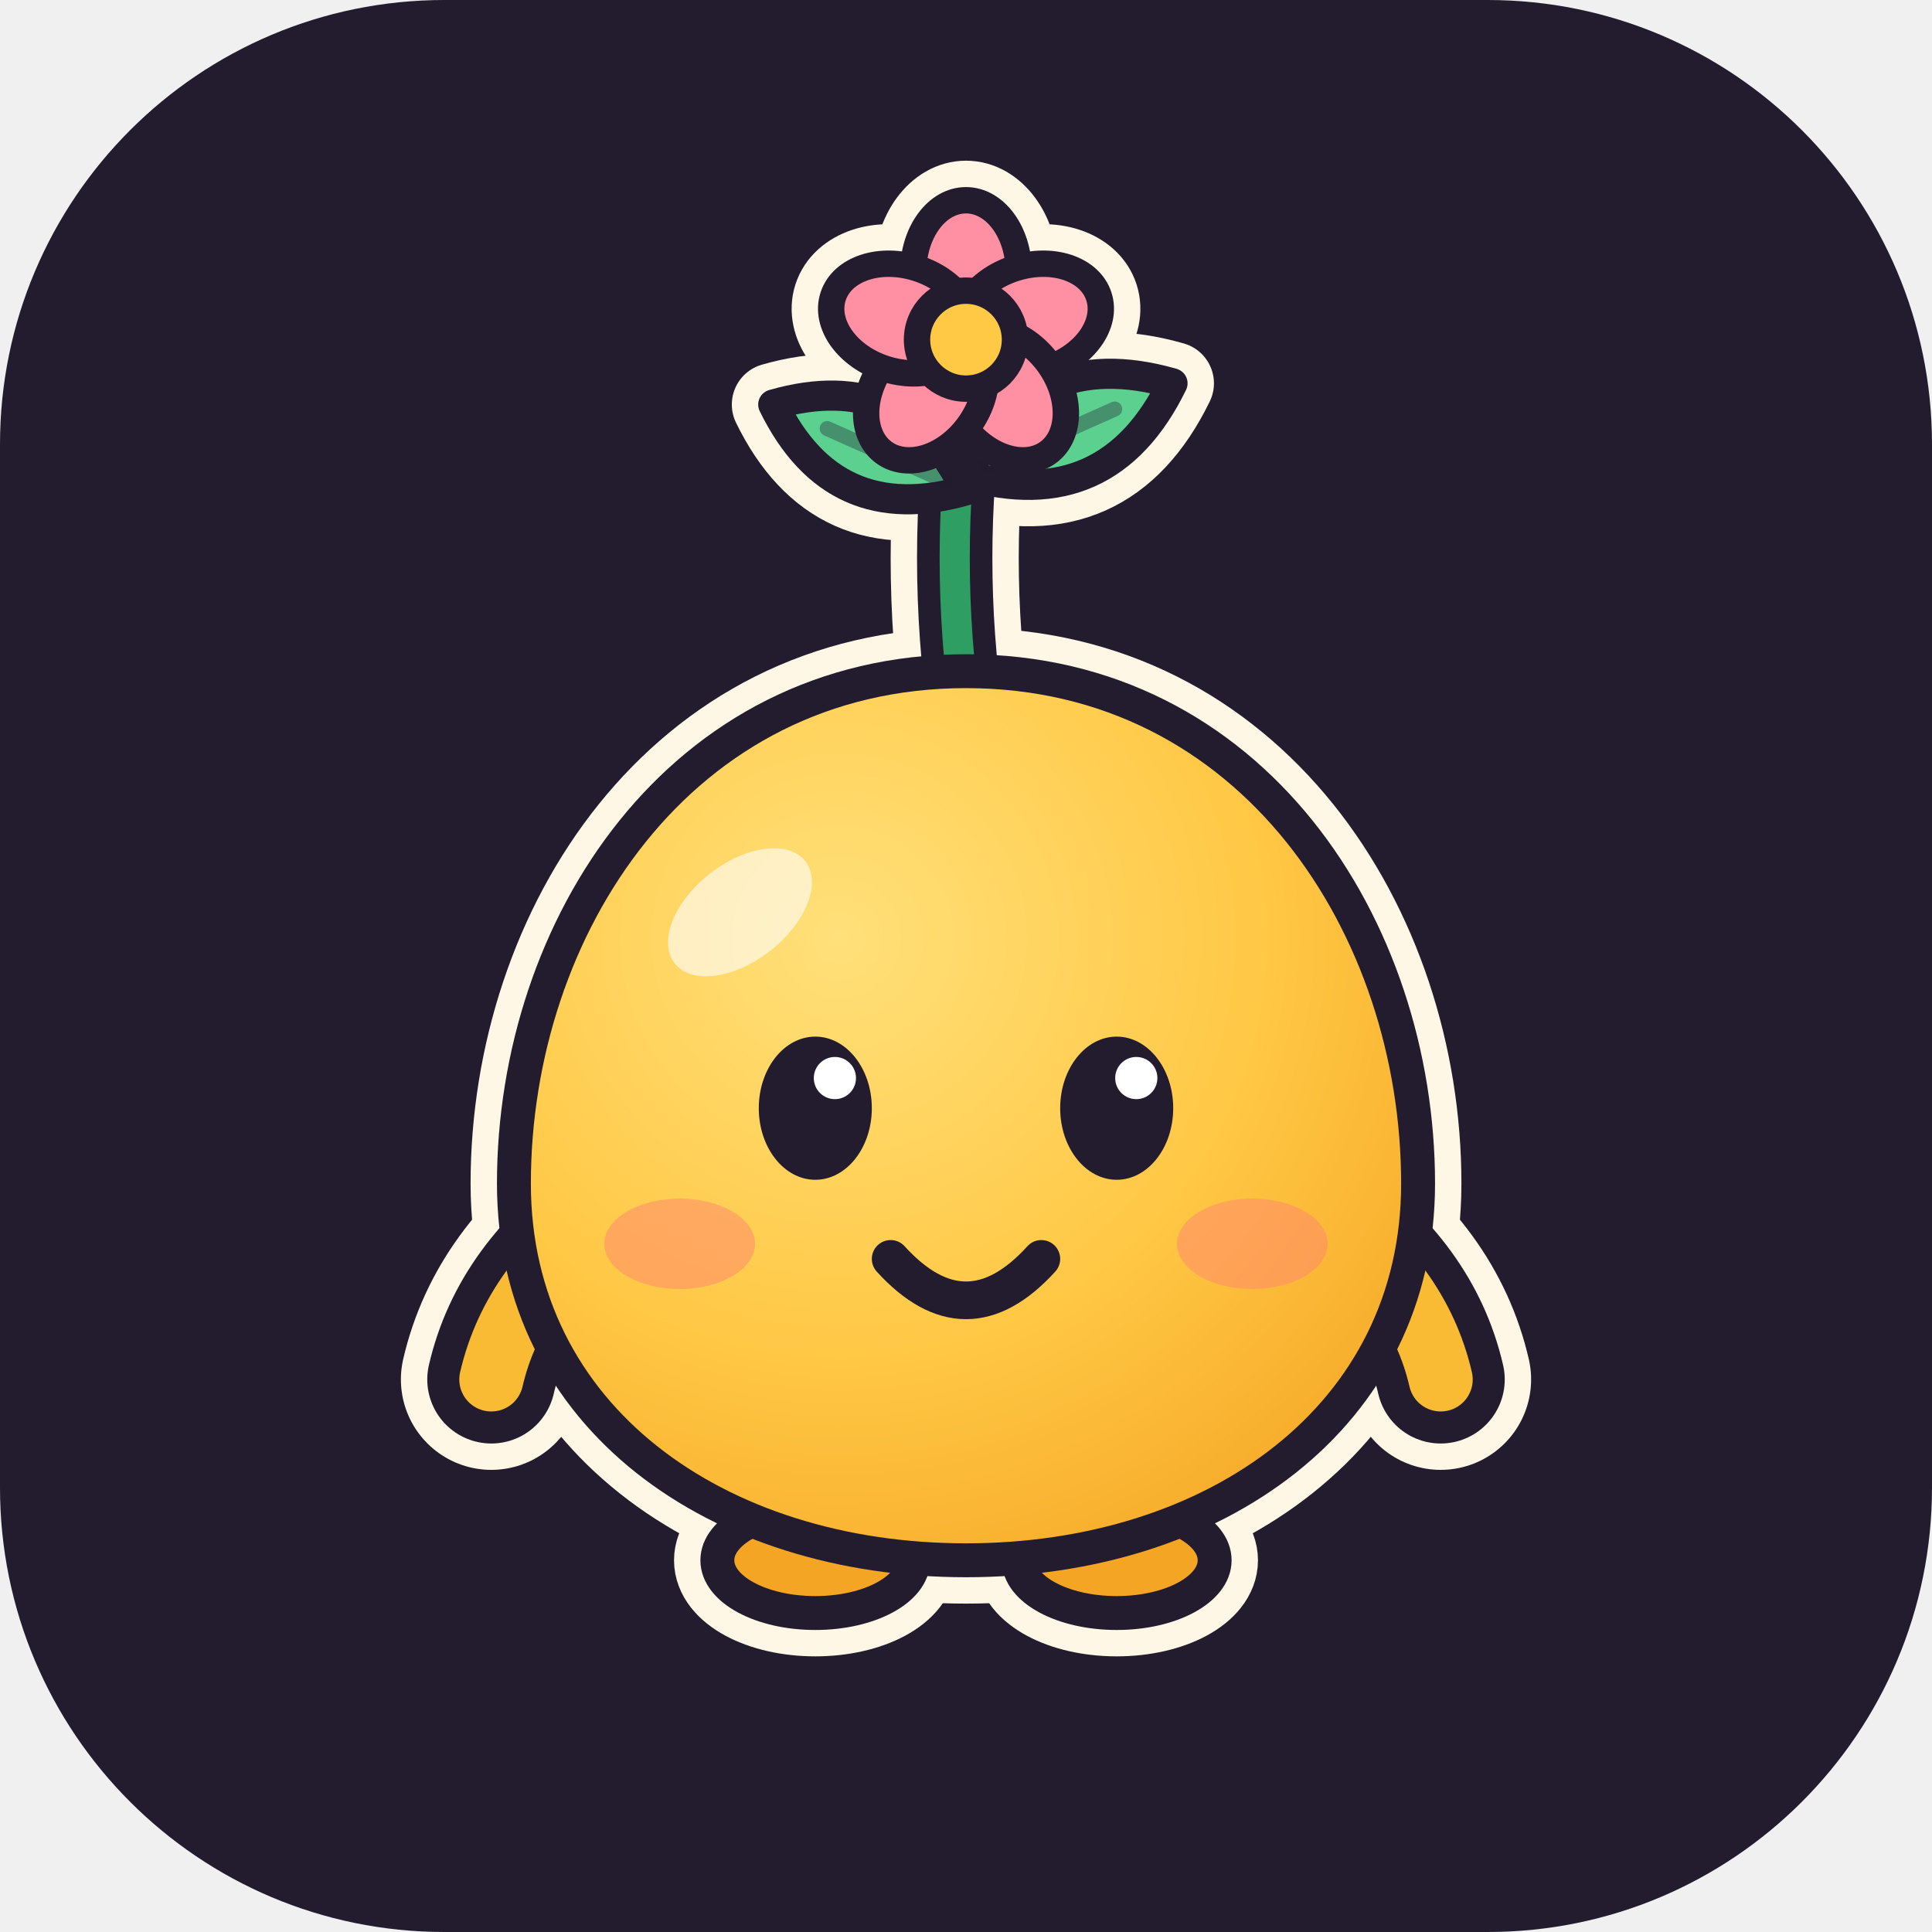
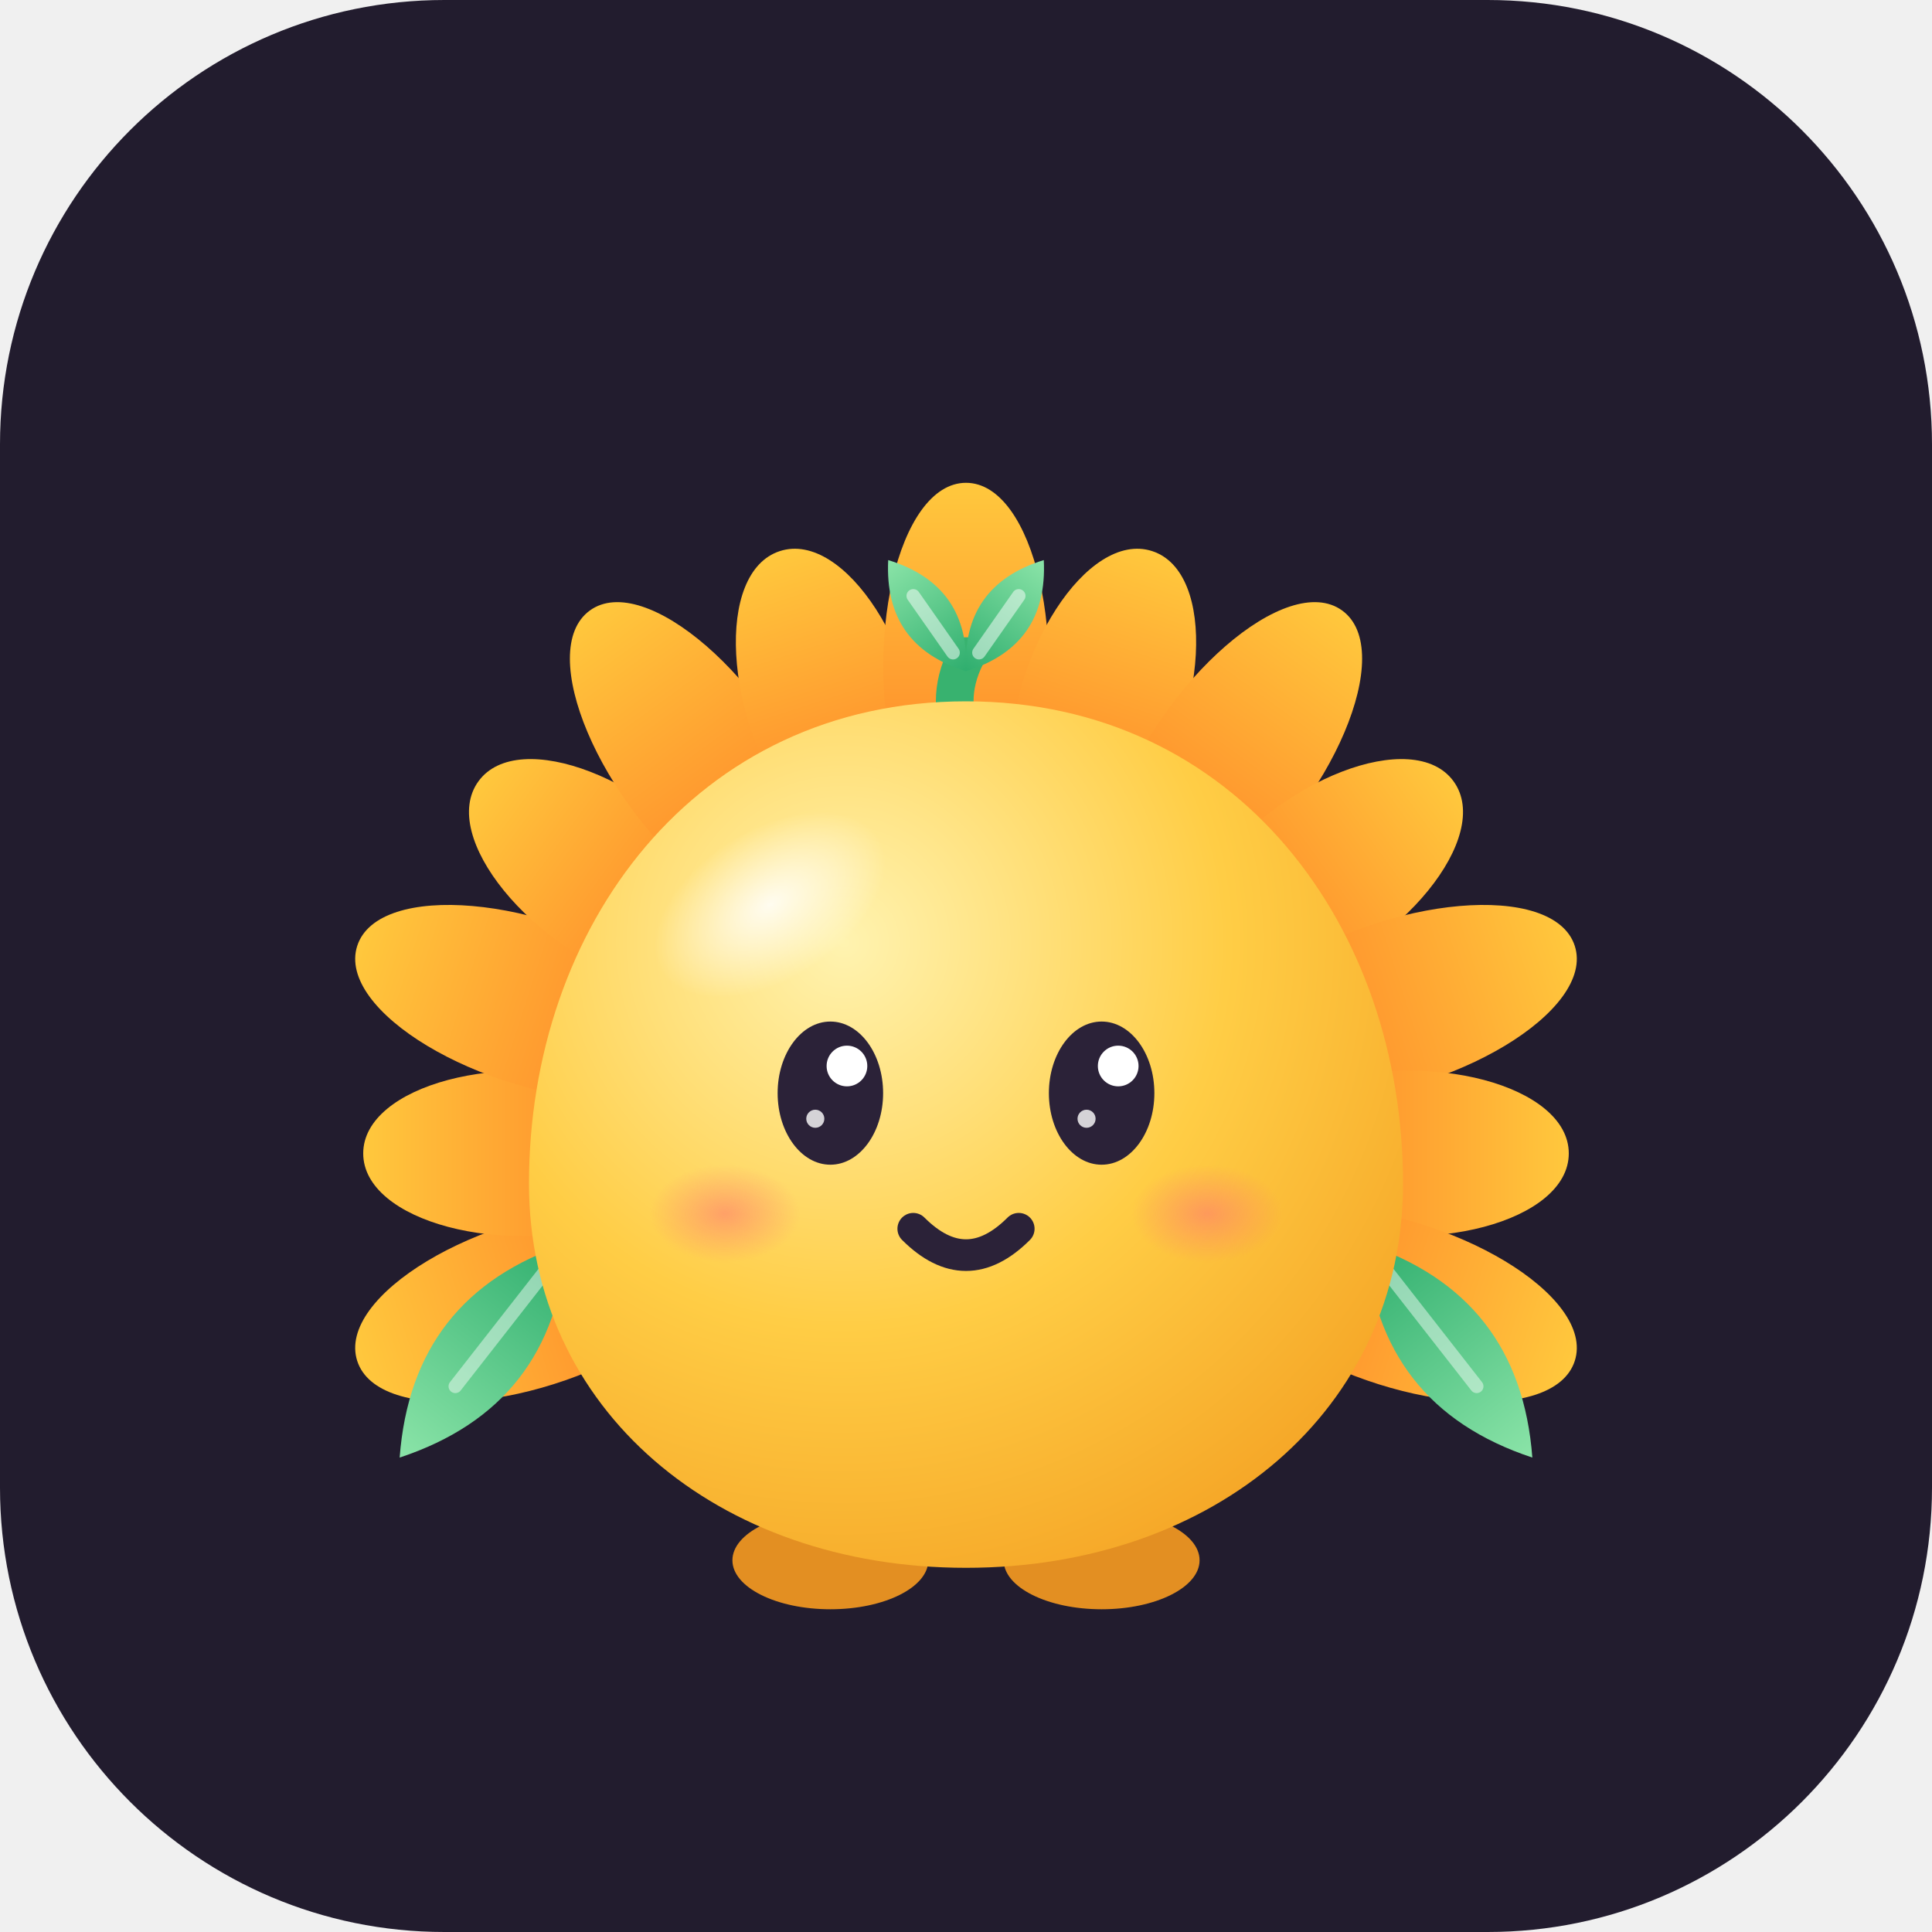
<svg xmlns="http://www.w3.org/2000/svg" viewBox="0 0 200 200">
  <rect width="200" height="200" rx="46" fill="#221c2e" />
  <svg x="22" y="18" width="156" height="156" viewBox="0 0 200 200" overflow="visible">
    <defs>
-       <radialGradient id="fav-body" cx="0.36" cy="0.3" r="0.85">
-         <stop offset="0" stop-color="#ffe07a" />
-         <stop offset="0.55" stop-color="#ffc845" />
-         <stop offset="1" stop-color="#f5a524" />
+       <radialGradient id="fav-body" cx="0.36" cy="0.28" r="0.88">
+         <stop offset="0" stop-color="#fff3b0" />
+         <stop offset="0.5" stop-color="#ffcd45" />
+         <stop offset="1" stop-color="#f39c1f" />
      </radialGradient>
+       <linearGradient id="fav-arm" x1="0" y1="0" x2="1" y2="0">
+         <stop offset="0" stop-color="#ffcd45" />
+         <stop offset="1" stop-color="#f39c1f" />
+       </linearGradient>
+       <linearGradient id="fav-leaf" x1="0" y1="0" x2="1" y2="0">
+         <stop offset="0" stop-color="#2fae6e" />
+         <stop offset="1" stop-color="#8be4a8" />
+       </linearGradient>
+       <linearGradient id="fav-petal" x1="0" y1="0" x2="1" y2="0">
+         <stop offset="0" stop-color="#ff8a2a" />
+         <stop offset="1" stop-color="#ffc83d" />
+       </linearGradient>
+       <linearGradient id="fav-bud" x1="0" y1="0" x2="0" y2="1">
+         <stop offset="0" stop-color="#ffb4a2" />
+         <stop offset="1" stop-color="#ff6a55" />
+       </linearGradient>
+       <radialGradient id="fav-shine">
+         <stop offset="0" stop-color="#fff" stop-opacity="0.85" />
+         <stop offset="1" stop-color="#fff" stop-opacity="0" />
+       </radialGradient>
+       <radialGradient id="fav-blush">
+         <stop offset="0" stop-color="#ff7d6e" stop-opacity="0.6" />
+         <stop offset="1" stop-color="#ff7d6e" stop-opacity="0" />
+       </radialGradient>
+       <radialGradient id="fav-shadow">
+         <stop offset="0" stop-color="#000" stop-opacity="0.22" />
+         <stop offset="1" stop-color="#000" stop-opacity="0" />
+       </radialGradient>
+       <linearGradient id="fav-spark" x1="0" y1="0" x2="1" y2="1">
+         <stop offset="0" stop-color="#ffe27a" />
+         <stop offset="1" stop-color="#ff9a3c" />
+       </linearGradient>
    </defs>
    <g class="pip-hop">
      <g class="pip-all">
-         <g class="pip-rim" style="color:#fff7e6">
+         <g transform="translate(100 188) scale(1) translate(-100 -188)">
          <g>
-             <g class="pip-sprout">
-               <path d="M100 72 Q97 51 100 30" fill="none" stroke="currentColor" stroke-width="17" stroke-linecap="round" />
-               <g transform="translate(100 40) rotate(-24)">
-                 <path d="M0 0 Q15 -12.6 30 0 Q15 12.6 0 0 Z" fill="currentColor" stroke="currentColor" stroke-width="11" stroke-linejoin="round" />
+             <g class="pip-petals">
+               <g transform="translate(56.3 145.5) rotate(-198)">
+                 <path d="M0 -9 C17.55 -14 39 -9 39 0 C39 9 17.55 14 0 9 Z" fill="url(#fav-petal)" />
              </g>
-               <g transform="translate(100 42) rotate(-156)">
-                 <path d="M0 0 Q14 -11.76 28 0 Q14 11.76 0 0 Z" fill="currentColor" stroke="currentColor" stroke-width="11" stroke-linejoin="round" />
+               <g transform="translate(54.0 130.0) rotate(-180)">
+                 <path d="M0 -9 C15.3 -14 34 -9 34 0 C34 9 15.3 14 0 9 Z" fill="url(#fav-petal)" />
              </g>
-               <ellipse cx="100.0" cy="13.0" rx="7" ry="9.5" transform="rotate(0 100.0 13.0)" fill="currentColor" stroke="currentColor" stroke-width="10.5" />
-               <ellipse cx="108.6" cy="19.2" rx="7" ry="9.5" transform="rotate(72 108.6 19.2)" fill="currentColor" stroke="currentColor" stroke-width="10.5" />
-               <ellipse cx="105.3" cy="29.3" rx="7" ry="9.5" transform="rotate(144 105.3 29.3)" fill="currentColor" stroke="currentColor" stroke-width="10.5" />
-               <ellipse cx="94.7" cy="29.3" rx="7" ry="9.5" transform="rotate(216 94.7 29.3)" fill="currentColor" stroke="currentColor" stroke-width="10.5" />
-               <ellipse cx="91.4" cy="19.2" rx="7" ry="9.5" transform="rotate(288 91.4 19.2)" fill="currentColor" stroke="currentColor" stroke-width="10.5" />
-               <circle cx="100" cy="22" r="6.5" fill="currentColor" stroke="currentColor" stroke-width="10.5" />
+               <g transform="translate(56.3 114.5) rotate(-162)">
+                 <path d="M0 -9 C17.55 -14 39 -9 39 0 C39 9 17.55 14 0 9 Z" fill="url(#fav-petal)" />
+               </g>
+               <g transform="translate(62.8 100.6) rotate(-144)">
+                 <path d="M0 -9 C15.3 -14 34 -9 34 0 C34 9 15.3 14 0 9 Z" fill="url(#fav-petal)" />
+               </g>
+               <g transform="translate(73.0 89.5) rotate(-126)">
+                 <path d="M0 -9 C17.55 -14 39 -9 39 0 C39 9 17.55 14 0 9 Z" fill="url(#fav-petal)" />
+               </g>
+               <g transform="translate(85.8 82.4) rotate(-108)">
+                 <path d="M0 -9 C15.3 -14 34 -9 34 0 C34 9 15.3 14 0 9 Z" fill="url(#fav-petal)" />
+               </g>
+               <g transform="translate(100.0 80.0) rotate(-90)">
+                 <path d="M0 -9 C17.55 -14 39 -9 39 0 C39 9 17.55 14 0 9 Z" fill="url(#fav-petal)" />
+               </g>
+               <g transform="translate(114.2 82.4) rotate(-72)">
+                 <path d="M0 -9 C15.3 -14 34 -9 34 0 C34 9 15.3 14 0 9 Z" fill="url(#fav-petal)" />
+               </g>
+               <g transform="translate(127.0 89.5) rotate(-54)">
+                 <path d="M0 -9 C17.55 -14 39 -9 39 0 C39 9 17.55 14 0 9 Z" fill="url(#fav-petal)" />
+               </g>
+               <g transform="translate(137.2 100.6) rotate(-36)">
+                 <path d="M0 -9 C15.3 -14 34 -9 34 0 C34 9 15.3 14 0 9 Z" fill="url(#fav-petal)" />
+               </g>
+               <g transform="translate(143.7 114.5) rotate(-18)">
+                 <path d="M0 -9 C17.55 -14 39 -9 39 0 C39 9 17.55 14 0 9 Z" fill="url(#fav-petal)" />
+               </g>
+               <g transform="translate(146.0 130.0) rotate(0)">
+                 <path d="M0 -9 C15.3 -14 34 -9 34 0 C34 9 15.3 14 0 9 Z" fill="url(#fav-petal)" />
+               </g>
+               <g transform="translate(143.7 145.5) rotate(18)">
+                 <path d="M0 -9 C17.55 -14 39 -9 39 0 C39 9 17.55 14 0 9 Z" fill="url(#fav-petal)" />
+               </g>
            </g>
          </g>
-           <path d="M53 138 Q40 147 37 160" fill="none" stroke="currentColor" stroke-width="24" stroke-linecap="round" />
-           <path d="M147 138 Q160 147 163 160" fill="none" stroke="currentColor" stroke-width="24" stroke-linecap="round" />
-           <ellipse cx="80" cy="184" rx="13" ry="7" fill="currentColor" stroke="currentColor" stroke-width="11.5" />
-           <ellipse cx="120" cy="184" rx="13" ry="7" fill="currentColor" stroke="currentColor" stroke-width="11.5" />
-           <path d="M100 66 C138 66 160 100 160 134 C160 165 133 184 100 184 C67 184 40 165 40 134 C40 100 62 66 100 66 Z" fill="currentColor" stroke="currentColor" stroke-width="11.5" stroke-linejoin="round" />
+           <g>
+             <g class="pip-sprout" style="transform-origin:100px 72px">
+               <path d="M100 76 Q97 70 100 64" fill="none" stroke="#38b26f" stroke-width="5" stroke-linecap="round" />
+               <g transform="translate(100 66) rotate(-55)">
+                 <path d="M0 0 Q9 -7 18 0 Q9 7 0 0 Z" fill="url(#fav-leaf)" />
+                 <path d="M3 0 L12.2 0" stroke="#fff" stroke-opacity="0.5" stroke-width="1.8" stroke-linecap="round" />
+               </g>
+               <g transform="translate(100 66) rotate(-125)">
+                 <path d="M0 0 Q9 -7 18 0 Q9 7 0 0 Z" fill="url(#fav-leaf)" />
+                 <path d="M3 0 L12.2 0" stroke="#fff" stroke-opacity="0.5" stroke-width="1.8" stroke-linecap="round" />
+               </g>
+             </g>
+           </g>
+           <g transform="translate(47 142) rotate(128)">
+             <path d="M0 0 Q18 -12 36 0 Q18 12 0 0 Z" fill="url(#fav-leaf)" />
+             <path d="M4 0 L24 0" stroke="#fff" stroke-opacity="0.45" stroke-width="1.8" stroke-linecap="round" />
+           </g>
+           <g transform="translate(153 142) rotate(52)">
+             <path d="M0 0 Q18 -12 36 0 Q18 12 0 0 Z" fill="url(#fav-leaf)" />
+             <path d="M4 0 L24 0" stroke="#fff" stroke-opacity="0.45" stroke-width="1.8" stroke-linecap="round" />
+           </g>
+           <ellipse cx="82" cy="184" rx="13" ry="6.5" fill="#e38f22" />
+           <ellipse cx="118" cy="184" rx="13" ry="6.5" fill="#e38f22" />
+           <path d="M100 70 C136 70 158 100 158 134 C158 164 133 185 100 185 C67 185 42 164 42 134 C42 100 64 70 100 70 Z" fill="url(#fav-body)" />
+           <ellipse cx="74" cy="97" rx="17" ry="10" transform="rotate(-32 74 97)" fill="url(#fav-shine)" />
+           <ellipse cx="68" cy="138" rx="10" ry="6.5" fill="url(#fav-blush)" />
+           <ellipse cx="132" cy="138" rx="10" ry="6.5" fill="url(#fav-blush)" />
+           <g class="pip-eye">
+             <ellipse cx="82" cy="122" rx="7" ry="9.5" fill="#2b2238" />
+             <circle cx="84.2" cy="118.4" r="2.7" fill="#fff" />
+             <circle cx="80" cy="125.4" r="1.2" fill="#fff" fill-opacity="0.8" />
+           </g>
+           <g class="pip-eye">
+             <ellipse cx="118" cy="122" rx="7" ry="9.5" fill="#2b2238" />
+             <circle cx="120.2" cy="118.4" r="2.7" fill="#fff" />
+             <circle cx="116" cy="125.4" r="1.2" fill="#fff" fill-opacity="0.8" />
+           </g>
+           <path d="M93 140 Q100 147 107 140" fill="none" stroke="#2b2238" stroke-width="4.2" stroke-linecap="round" />
        </g>
-         <g>
-           <g class="pip-sprout">
-             <path d="M100 72 Q97 51 100 30" fill="none" stroke="#221c2e" stroke-width="10" stroke-linecap="round" />
-             <path d="M100 72 Q97 51 100 30" fill="none" stroke="#2e9e62" stroke-width="4" stroke-linecap="round" />
-             <g transform="translate(100 40) rotate(-24)">
-               <path d="M0 0 Q15 -12.6 30 0 Q15 12.6 0 0 Z" fill="#5bd08f" stroke="#221c2e" stroke-width="4" stroke-linejoin="round" />
-               <path d="M3 0 L21.6 0" stroke="#221c2e" stroke-opacity="0.35" stroke-width="2" stroke-linecap="round" />
-             </g>
-             <g transform="translate(100 42) rotate(-156)">
-               <path d="M0 0 Q14 -11.76 28 0 Q14 11.76 0 0 Z" fill="#5bd08f" stroke="#221c2e" stroke-width="4" stroke-linejoin="round" />
-               <path d="M3 0 L20.16 0" stroke="#221c2e" stroke-opacity="0.35" stroke-width="2" stroke-linecap="round" />
-             </g>
-             <ellipse cx="100.0" cy="13.0" rx="7" ry="9.5" transform="rotate(0 100.0 13.0)" fill="#ff8fa3" stroke="#221c2e" stroke-width="3.5" />
-             <ellipse cx="108.6" cy="19.2" rx="7" ry="9.5" transform="rotate(72 108.6 19.2)" fill="#ff8fa3" stroke="#221c2e" stroke-width="3.5" />
-             <ellipse cx="105.3" cy="29.3" rx="7" ry="9.5" transform="rotate(144 105.3 29.3)" fill="#ff8fa3" stroke="#221c2e" stroke-width="3.5" />
-             <ellipse cx="94.7" cy="29.3" rx="7" ry="9.5" transform="rotate(216 94.7 29.3)" fill="#ff8fa3" stroke="#221c2e" stroke-width="3.5" />
-             <ellipse cx="91.4" cy="19.2" rx="7" ry="9.5" transform="rotate(288 91.4 19.2)" fill="#ff8fa3" stroke="#221c2e" stroke-width="3.5" />
-             <circle cx="100" cy="22" r="6.5" fill="#ffc845" stroke="#221c2e" stroke-width="3.5" />
-           </g>
-         </g>
-         <path d="M53 138 Q40 147 37 160" fill="none" stroke="#221c2e" stroke-width="17" stroke-linecap="round" />
-         <path d="M53 138 Q40 147 37 160" fill="none" stroke="#f9bb33" stroke-width="8.5" stroke-linecap="round" />
-         <path d="M147 138 Q160 147 163 160" fill="none" stroke="#221c2e" stroke-width="17" stroke-linecap="round" />
-         <path d="M147 138 Q160 147 163 160" fill="none" stroke="#f9bb33" stroke-width="8.5" stroke-linecap="round" />
-         <ellipse cx="80" cy="184" rx="13" ry="7" fill="#f5a524" stroke="#221c2e" stroke-width="4.5" />
-         <ellipse cx="120" cy="184" rx="13" ry="7" fill="#f5a524" stroke="#221c2e" stroke-width="4.5" />
-         <path d="M100 66 C138 66 160 100 160 134 C160 165 133 184 100 184 C67 184 40 165 40 134 C40 100 62 66 100 66 Z" fill="url(#fav-body)" stroke="#221c2e" stroke-width="4.5" stroke-linejoin="round" />
-         <ellipse cx="70" cy="98" rx="11" ry="6.5" transform="rotate(-38 70 98)" fill="#fff" fill-opacity="0.6" />
-         <ellipse cx="62" cy="142" rx="10" ry="6" fill="#ff8a6b" fill-opacity="0.55" />
-         <ellipse cx="138" cy="142" rx="10" ry="6" fill="#ff8a6b" fill-opacity="0.55" />
-         <g class="pip-eye">
-           <ellipse cx="80" cy="124" rx="7.5" ry="9.5" fill="#221c2e" />
-           <circle cx="82.6" cy="120" r="2.8" fill="#fff" />
-         </g>
-         <g class="pip-eye">
-           <ellipse cx="120" cy="124" rx="7.5" ry="9.5" fill="#221c2e" />
-           <circle cx="122.6" cy="120" r="2.8" fill="#fff" />
-         </g>
-         <path d="M90 144 Q100 155 110 144" fill="none" stroke="#221c2e" stroke-width="5" stroke-linecap="round" />
      </g>
    </g>
  </svg>
</svg>
